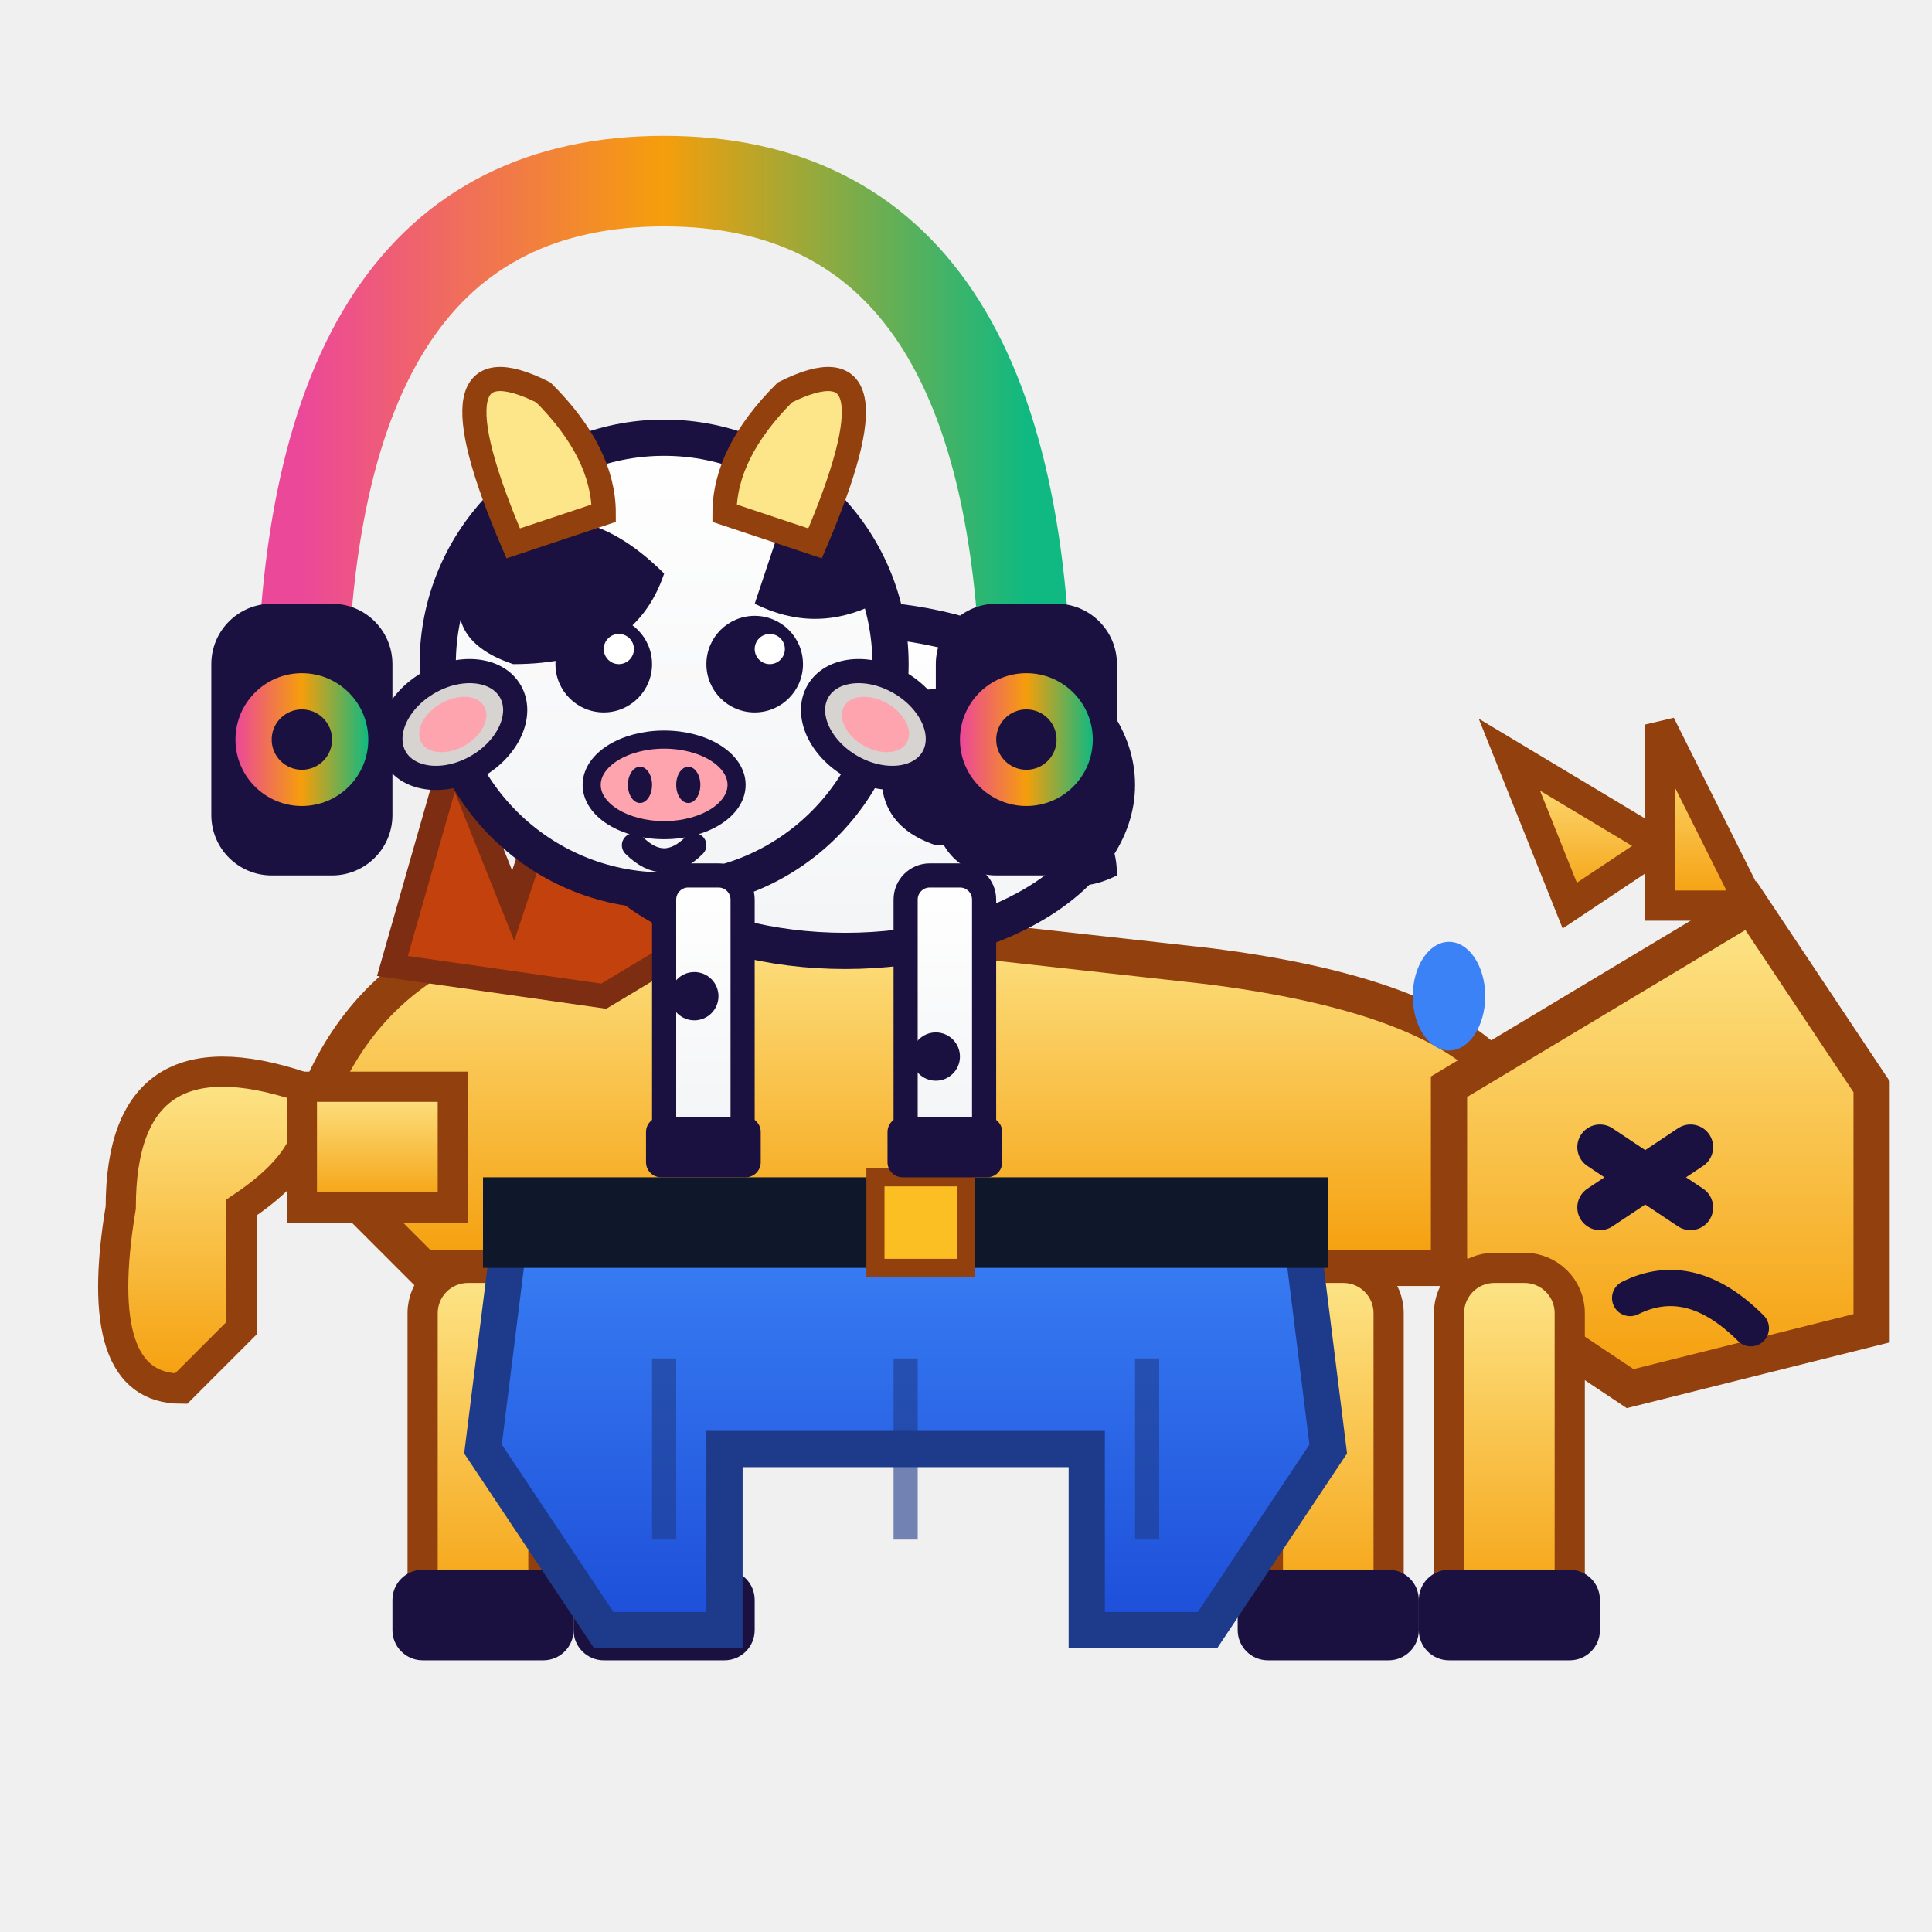
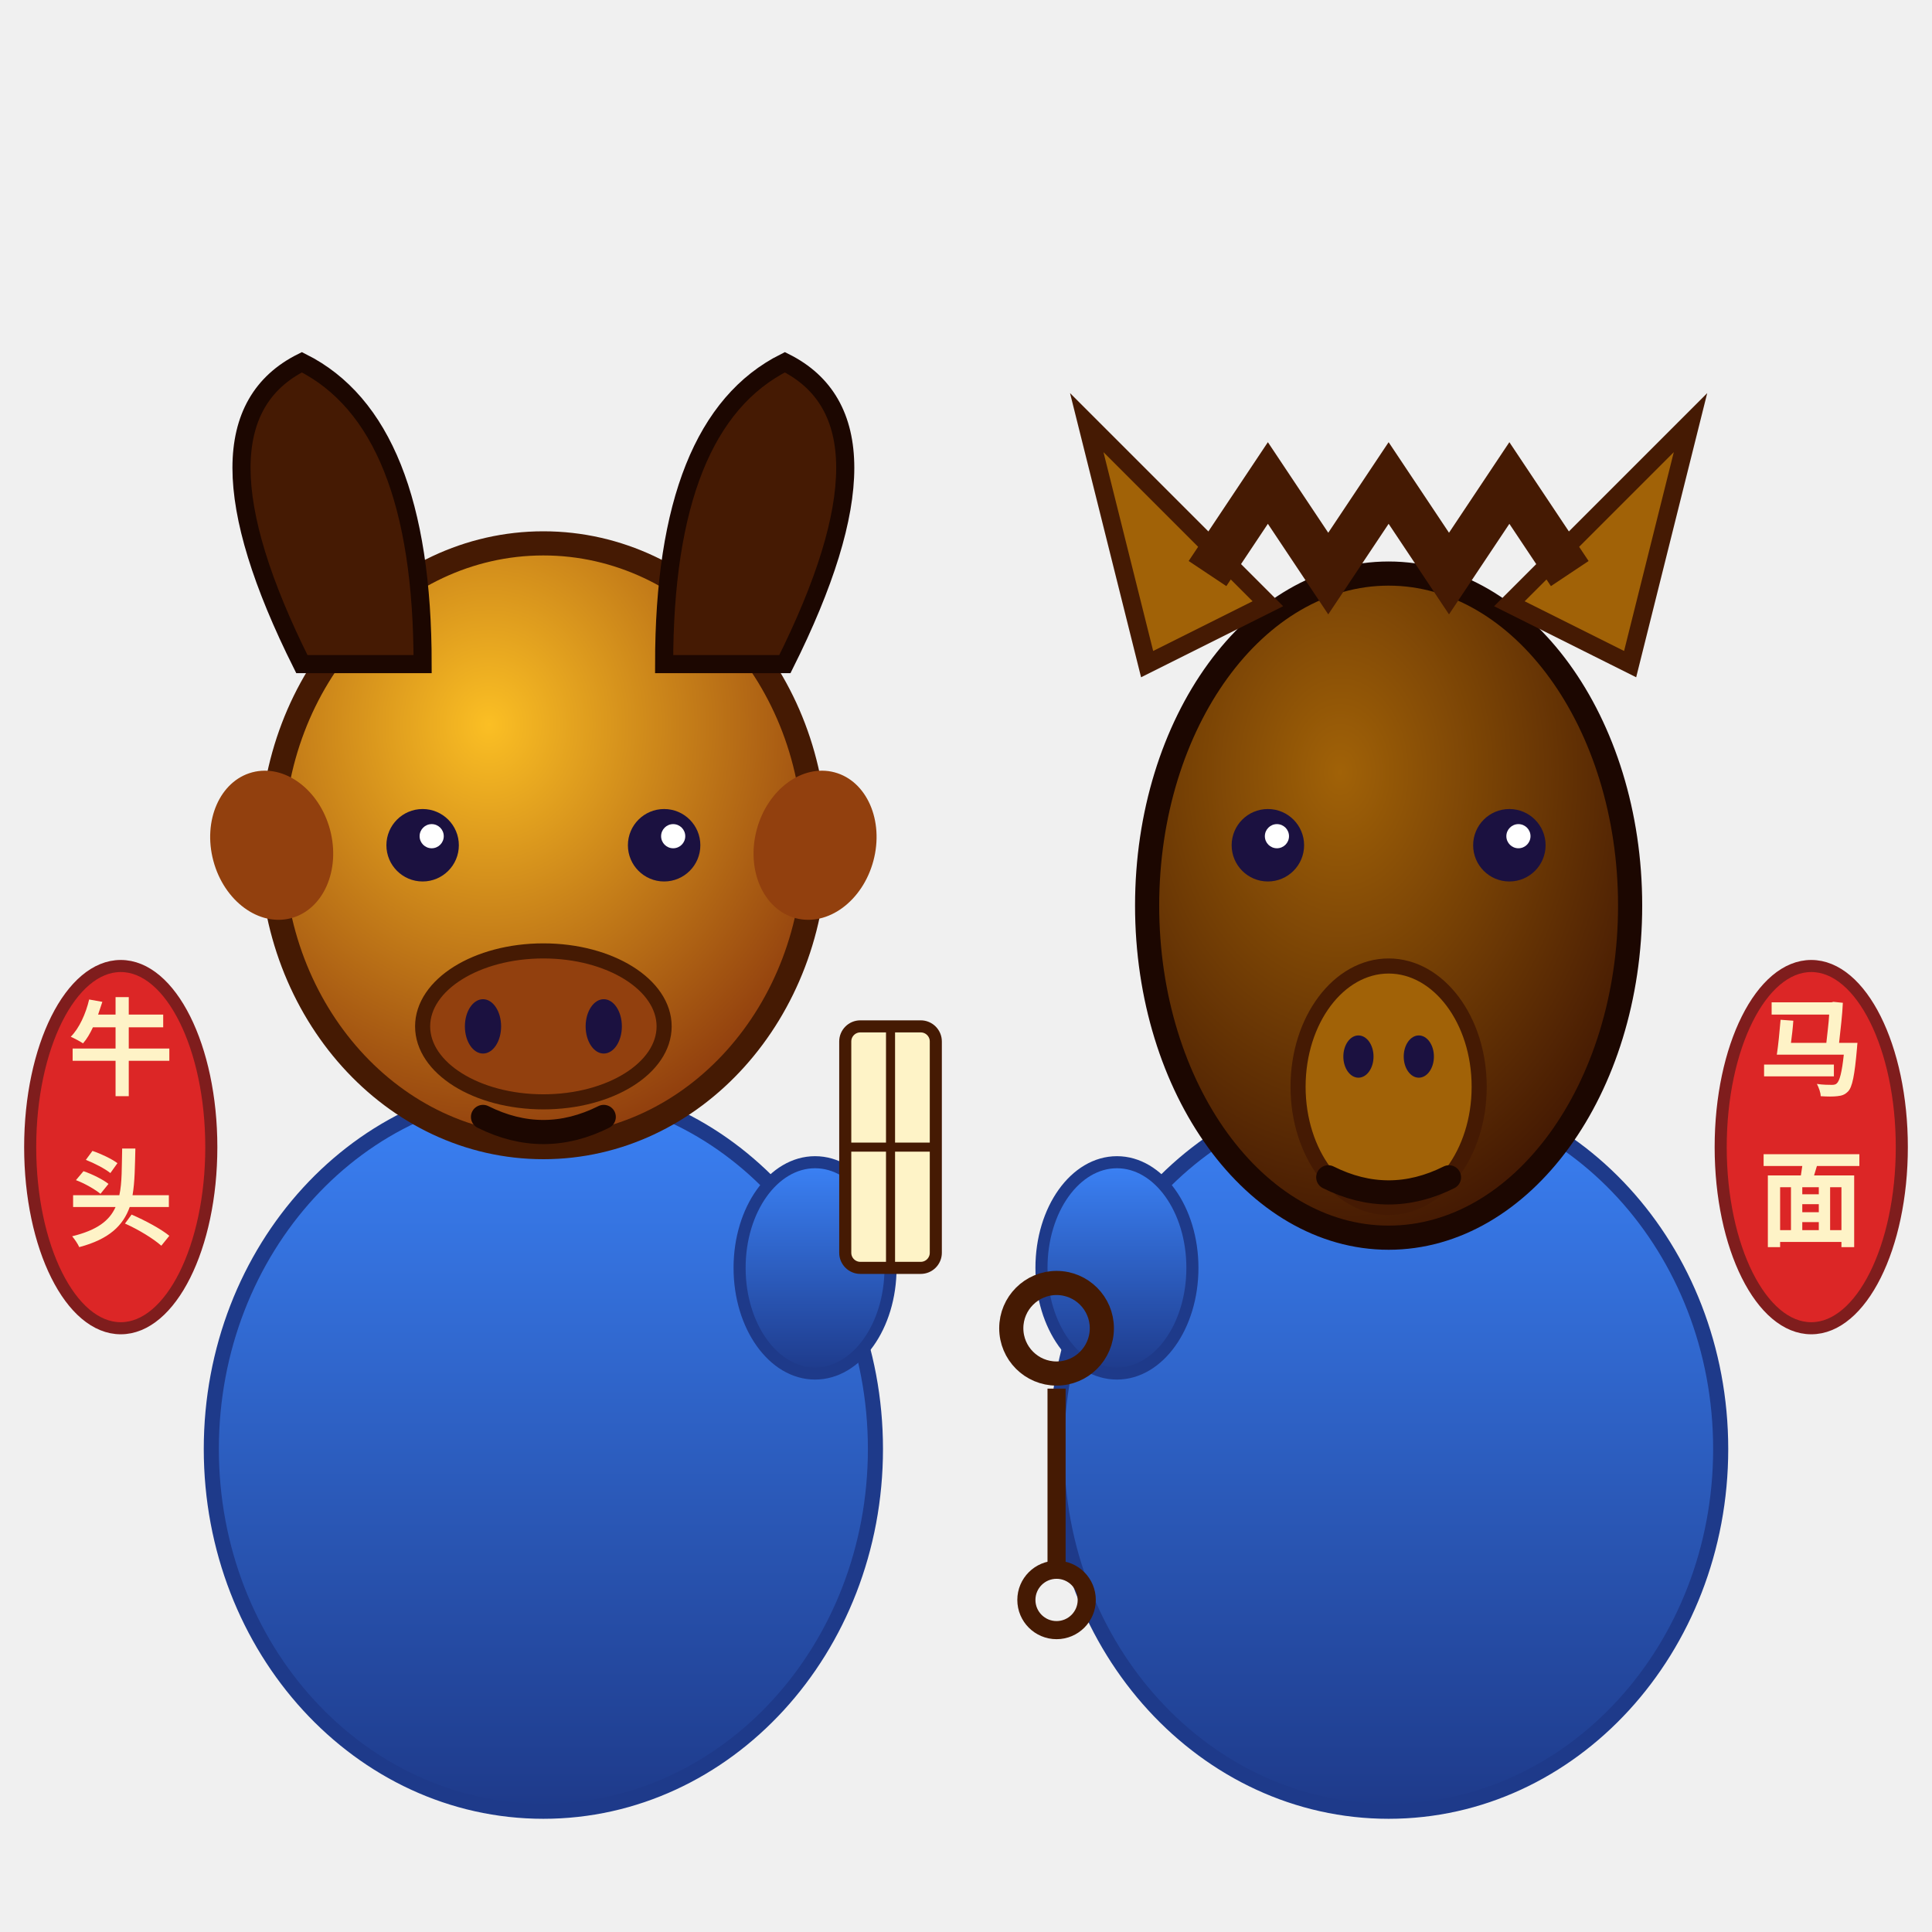
<svg xmlns="http://www.w3.org/2000/svg" viewBox="0 0 64 64" width="512" height="512">
  <defs>
-     <linearGradient id="horse" x1="0" y1="0" x2="0" y2="1">
-       <stop offset="0%" stop-color="#fde68a" />
-       <stop offset="100%" stop-color="#f59e0b" />
-     </linearGradient>
-     <linearGradient id="cow-body" x1="0" y1="0" x2="0" y2="1">
-       <stop offset="0%" stop-color="#ffffff" />
-       <stop offset="100%" stop-color="#f3f4f6" />
-     </linearGradient>
-     <linearGradient id="pants" x1="0" y1="0" x2="0" y2="1">
+     <radialGradient id="cow-face" cx="40%" cy="30%" r="70%">
+       <stop offset="0%" stop-color="#fbbf24" />
+       <stop offset="100%" stop-color="#92400e" />
+     </radialGradient>
+     <radialGradient id="horse-face" cx="40%" cy="30%" r="70%">
+       <stop offset="0%" stop-color="#a16207" />
+       <stop offset="100%" stop-color="#451a03" />
+     </radialGradient>
+     <linearGradient id="robe" x1="0" y1="0" x2="0" y2="1">
      <stop offset="0%" stop-color="#3b82f6" />
-       <stop offset="100%" stop-color="#1d4ed8" />
-     </linearGradient>
-     <linearGradient id="hp" x1="0" y1="0" x2="1" y2="0">
-       <stop offset="0%" stop-color="#ec4899" />
-       <stop offset="50%" stop-color="#f59e0b" />
-       <stop offset="100%" stop-color="#10b981" />
+       <stop offset="100%" stop-color="#1e3a8a" />
    </linearGradient>
  </defs>
-   <path d="M10 38 Q12 30 22 30 L40 32 Q48 33 50 36 L48 42 L14 42 Z" fill="url(#horse)" stroke="#92400e" stroke-width="1.2" />
-   <path d="M13 32 L15 25 L17 30 L19 24 L21 29 L23 25 L25 30 L20 33 Z" fill="#c2410c" stroke="#7c2d12" stroke-width="0.8" />
-   <path d="M48 36 L58 30 L62 36 L62 44 L54 46 L48 42 Z" fill="url(#horse)" stroke="#92400e" stroke-width="1.2" />
-   <path d="M52 30 L50 25 L55 28 Z" fill="url(#horse)" stroke="#92400e" stroke-width="1" />
-   <path d="M55 30 L55 24 L58 30 Z" fill="url(#horse)" stroke="#92400e" stroke-width="1" />
-   <path d="M53 38 L56 40 M56 38 L53 40" stroke="#1b1140" stroke-width="1.5" stroke-linecap="round" />
-   <path d="M54 43 Q56 42 58 44" stroke="#1b1140" stroke-width="1.2" fill="none" stroke-linecap="round" />
-   <ellipse cx="48" cy="33" rx="1.2" ry="1.8" fill="#3b82f6" />
-   <rect x="14" y="42" width="4" height="12" rx="1.5" fill="url(#horse)" stroke="#92400e" stroke-width="1" />
-   <rect x="20" y="42" width="4" height="12" rx="1.5" fill="url(#horse)" stroke="#92400e" stroke-width="1" />
-   <rect x="42" y="42" width="4" height="12" rx="1.5" fill="url(#horse)" stroke="#92400e" stroke-width="1" />
-   <rect x="48" y="42" width="4" height="12" rx="1.5" fill="url(#horse)" stroke="#92400e" stroke-width="1" />
-   <rect x="13" y="52" width="6" height="3" rx="1" fill="#1b1140" />
-   <rect x="19" y="52" width="6" height="3" rx="1" fill="#1b1140" />
-   <rect x="41" y="52" width="6" height="3" rx="1" fill="#1b1140" />
-   <rect x="47" y="52" width="6" height="3" rx="1" fill="#1b1140" />
-   <path d="M10 36 Q4 34 4 40 Q3 46 6 46 L8 44 L8 40 Q11 38 10 36 Z" fill="url(#horse)" stroke="#92400e" stroke-width="1" />
-   <path d="M17 40 L43 40 L44 48 L40 54 L36 54 L36 48 L24 48 L24 54 L20 54 L16 48 Z" fill="url(#pants)" stroke="#1e3a8a" stroke-width="1.2" />
-   <rect x="16" y="39" width="28" height="3" fill="#0f172a" />
-   <rect x="29" y="39" width="3" height="3" fill="#fbbf24" stroke="#92400e" stroke-width="0.6" />
-   <line x1="22" y1="45" x2="22" y2="51" stroke="#1e3a8a" stroke-width="0.8" opacity="0.6" />
-   <line x1="30" y1="45" x2="30" y2="51" stroke="#1e3a8a" stroke-width="0.8" opacity="0.6" />
-   <line x1="38" y1="45" x2="38" y2="51" stroke="#1e3a8a" stroke-width="0.8" opacity="0.6" />
-   <rect x="10" y="36" width="5" height="4" fill="url(#horse)" stroke="#92400e" stroke-width="1" />
-   <ellipse cx="28" cy="26" rx="9" ry="5.5" fill="url(#cow-body)" stroke="#1b1140" stroke-width="1.2" />
-   <path d="M20 25 Q23 22 27 25 Q27 28 24 29 Q19 28 20 25 Z" fill="#1b1140" />
-   <path d="M30 23 Q34 22 35 25 Q34 28 31 28 Q28 27 30 23 Z" fill="#1b1140" />
-   <path d="M35 27 Q37 27 37 29 Q35 30 34 28 Z" fill="#1b1140" />
-   <circle cx="22" cy="22" r="7.5" fill="url(#cow-body)" stroke="#1b1140" stroke-width="1.2" />
-   <path d="M16 18 Q19 16 22 19 Q21 22 17 22 Q14 21 16 18 Z" fill="#1b1140" />
-   <path d="M26 17 Q29 17 29 20 Q27 21 25 20 Z" fill="#1b1140" />
-   <path d="M17 18 Q14 11 18 13 Q20 15 20 17 Z" fill="#fde68a" stroke="#92400e" stroke-width="0.8" />
-   <path d="M27 18 Q30 11 26 13 Q24 15 24 17 Z" fill="#fde68a" stroke="#92400e" stroke-width="0.8" />
-   <ellipse cx="15" cy="24" rx="2.2" ry="1.6" fill="#d6d3d1" stroke="#1b1140" stroke-width="0.8" transform="rotate(-30 15 24)" />
-   <ellipse cx="15" cy="24" rx="1.2" ry="0.8" fill="#fda4af" transform="rotate(-30 15 24)" />
-   <ellipse cx="29" cy="24" rx="2.2" ry="1.6" fill="#d6d3d1" stroke="#1b1140" stroke-width="0.8" transform="rotate(30 29 24)" />
-   <ellipse cx="29" cy="24" rx="1.2" ry="0.8" fill="#fda4af" transform="rotate(30 29 24)" />
-   <circle cx="20" cy="22" r="1.6" fill="#1b1140" />
-   <circle cx="20.5" cy="21.5" r="0.5" fill="#fff" />
-   <circle cx="25" cy="22" r="1.6" fill="#1b1140" />
-   <circle cx="25.5" cy="21.5" r="0.5" fill="#fff" />
-   <ellipse cx="22" cy="26" rx="2.4" ry="1.5" fill="#fda4af" stroke="#1b1140" stroke-width="0.6" />
-   <ellipse cx="21.2" cy="26" rx="0.4" ry="0.6" fill="#1b1140" />
-   <ellipse cx="22.8" cy="26" rx="0.4" ry="0.6" fill="#1b1140" />
-   <path d="M21 28 Q22 29 23 28" stroke="#1b1140" stroke-width="0.8" fill="none" stroke-linecap="round" />
-   <rect x="22" y="29" width="2.6" height="9" rx="0.8" fill="url(#cow-body)" stroke="#1b1140" stroke-width="0.8" />
-   <rect x="30" y="29" width="2.6" height="9" rx="0.8" fill="url(#cow-body)" stroke="#1b1140" stroke-width="0.8" />
-   <circle cx="23" cy="33" r="0.8" fill="#1b1140" />
-   <circle cx="31" cy="35" r="0.8" fill="#1b1140" />
-   <rect x="21.4" y="37" width="3.8" height="2" rx="0.5" fill="#1b1140" />
-   <rect x="29.4" y="37" width="3.8" height="2" rx="0.5" fill="#1b1140" />
-   <path d="M10 24 Q10 6 22 6 Q34 6 34 24" fill="none" stroke="url(#hp)" stroke-width="3" stroke-linecap="round" />
-   <rect x="7" y="20" width="6" height="9" rx="2" fill="#1b1140" />
-   <circle cx="10" cy="24.5" r="2.2" fill="url(#hp)" />
-   <circle cx="10" cy="24.5" r="1" fill="#1b1140" />
-   <rect x="31" y="20" width="6" height="9" rx="2" fill="#1b1140" />
-   <circle cx="34" cy="24.5" r="2.2" fill="url(#hp)" />
-   <circle cx="34" cy="24.5" r="1" fill="#1b1140" />
+   <ellipse cx="18" cy="48" rx="11" ry="12" fill="url(#robe)" stroke="#1e3a8a" stroke-width="0.5" />
+   <ellipse cx="18" cy="28" rx="9" ry="10" fill="url(#cow-face)" stroke="#451a03" stroke-width="0.8" />
+   <path d="M10 22 Q6 14 10 12 Q14 14 14 22 Z" fill="#451a03" stroke="#1c0701" stroke-width="0.6" />
+   <path d="M26 22 Q30 14 26 12 Q22 14 22 22 Z" fill="#451a03" stroke="#1c0701" stroke-width="0.6" />
+   <ellipse cx="9" cy="28" rx="2" ry="2.5" fill="#92400e" transform="rotate(-15 9 28)" />
+   <ellipse cx="27" cy="28" rx="2" ry="2.5" fill="#92400e" transform="rotate(15 27 28)" />
+   <circle cx="14" cy="28" r="1.2" fill="#1b1140" />
+   <circle cx="22" cy="28" r="1.2" fill="#1b1140" />
+   <circle cx="14.3" cy="27.7" r="0.4" fill="#fff" />
+   <circle cx="22.3" cy="27.7" r="0.4" fill="#fff" />
+   <ellipse cx="18" cy="34" rx="4" ry="2.5" fill="#92400e" stroke="#451a03" stroke-width="0.5" />
+   <ellipse cx="16" cy="34" rx="0.6" ry="0.9" fill="#1b1140" />
+   <ellipse cx="20" cy="34" rx="0.6" ry="0.9" fill="#1b1140" />
+   <path d="M16 37 Q18 38 20 37" stroke="#1c0701" stroke-width="0.8" fill="none" stroke-linecap="round" />
+   <ellipse cx="27" cy="42" rx="2.5" ry="3.5" fill="url(#robe)" stroke="#1e3a8a" stroke-width="0.4" />
+   <rect x="28" y="34" width="3" height="8" rx="0.5" fill="#fef3c7" stroke="#451a03" stroke-width="0.4" />
+   <line x1="29.5" y1="34" x2="29.5" y2="42" stroke="#451a03" stroke-width="0.3" />
+   <line x1="28" y1="38" x2="31" y2="38" stroke="#451a03" stroke-width="0.3" />
+   <ellipse cx="46" cy="48" rx="11" ry="12" fill="url(#robe)" stroke="#1e3a8a" stroke-width="0.5" />
+   <ellipse cx="46" cy="30" rx="8" ry="11" fill="url(#horse-face)" stroke="#1c0701" stroke-width="0.8" />
+   <path d="M38 22 L36 14 L42 20 Z" fill="#a16207" stroke="#451a03" stroke-width="0.6" />
+   <path d="M54 22 L56 14 L50 20 Z" fill="#a16207" stroke="#451a03" stroke-width="0.6" />
+   <path d="M40 19 L42 16 L44 19 L46 16 L48 19 L50 16 L52 19" stroke="#451a03" stroke-width="1.5" fill="none" />
+   <circle cx="42" cy="28" r="1.2" fill="#1b1140" />
+   <circle cx="50" cy="28" r="1.2" fill="#1b1140" />
+   <circle cx="42.3" cy="27.7" r="0.4" fill="#fff" />
+   <circle cx="50.3" cy="27.7" r="0.4" fill="#fff" />
+   <ellipse cx="46" cy="36" rx="3" ry="4" fill="#a16207" stroke="#451a03" stroke-width="0.5" />
+   <ellipse cx="45" cy="35" rx="0.5" ry="0.7" fill="#1b1140" />
+   <ellipse cx="47" cy="35" rx="0.5" ry="0.7" fill="#1b1140" />
+   <path d="M44 39 Q46 40 48 39" stroke="#1c0701" stroke-width="0.8" fill="none" stroke-linecap="round" />
+   <ellipse cx="37" cy="42" rx="2.5" ry="3.5" fill="url(#robe)" stroke="#1e3a8a" stroke-width="0.4" />
+   <circle cx="35" cy="44" r="1.5" fill="none" stroke="#451a03" stroke-width="0.8" />
+   <line x1="35" y1="46" x2="35" y2="52" stroke="#451a03" stroke-width="0.6" />
+   <circle cx="35" cy="53" r="1" fill="none" stroke="#451a03" stroke-width="0.6" />
+   <ellipse cx="4" cy="38" rx="3" ry="6" fill="#dc2626" stroke="#7f1d1d" stroke-width="0.4" />
+   <text x="4" y="36" font-family="serif" font-size="3.5" font-weight="900" text-anchor="middle" fill="#fef3c7">牛</text>
+   <text x="4" y="41" font-family="serif" font-size="3.5" font-weight="900" text-anchor="middle" fill="#fef3c7">头</text>
+   <ellipse cx="60" cy="38" rx="3" ry="6" fill="#dc2626" stroke="#7f1d1d" stroke-width="0.4" />
+   <text x="60" y="36" font-family="serif" font-size="3.5" font-weight="900" text-anchor="middle" fill="#fef3c7">马</text>
+   <text x="60" y="41" font-family="serif" font-size="3.5" font-weight="900" text-anchor="middle" fill="#fef3c7">面</text>
</svg>
